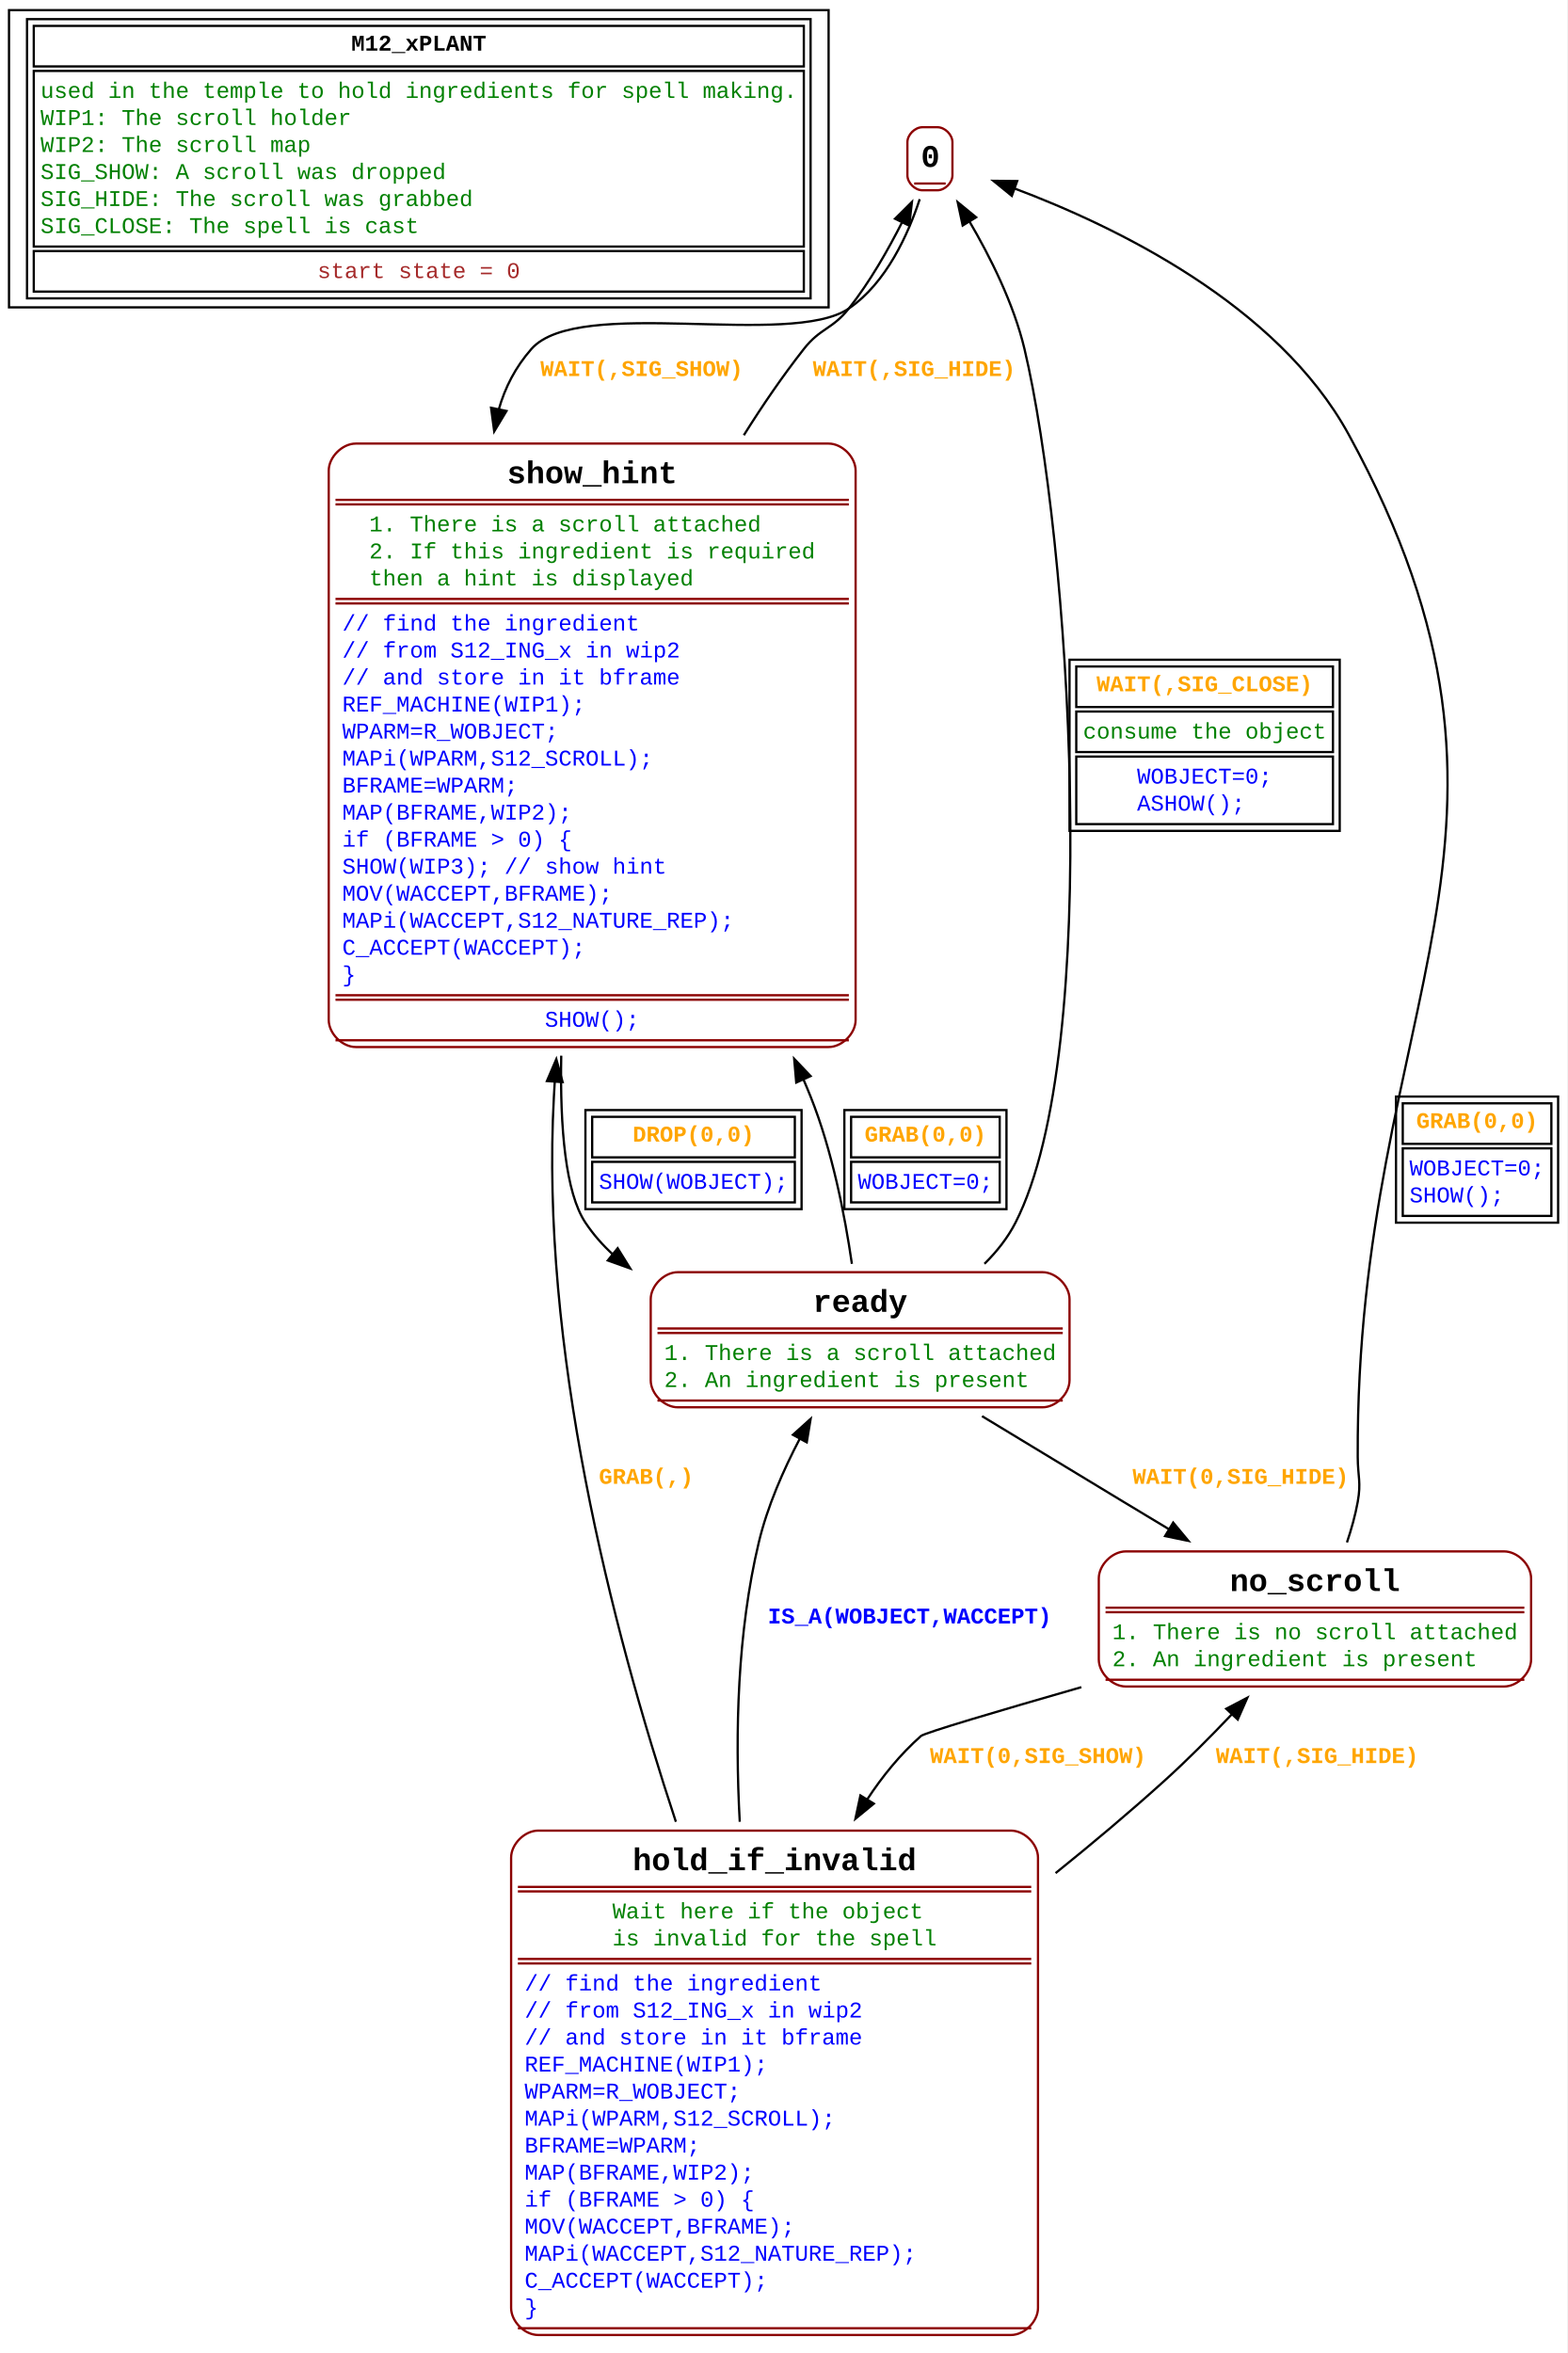
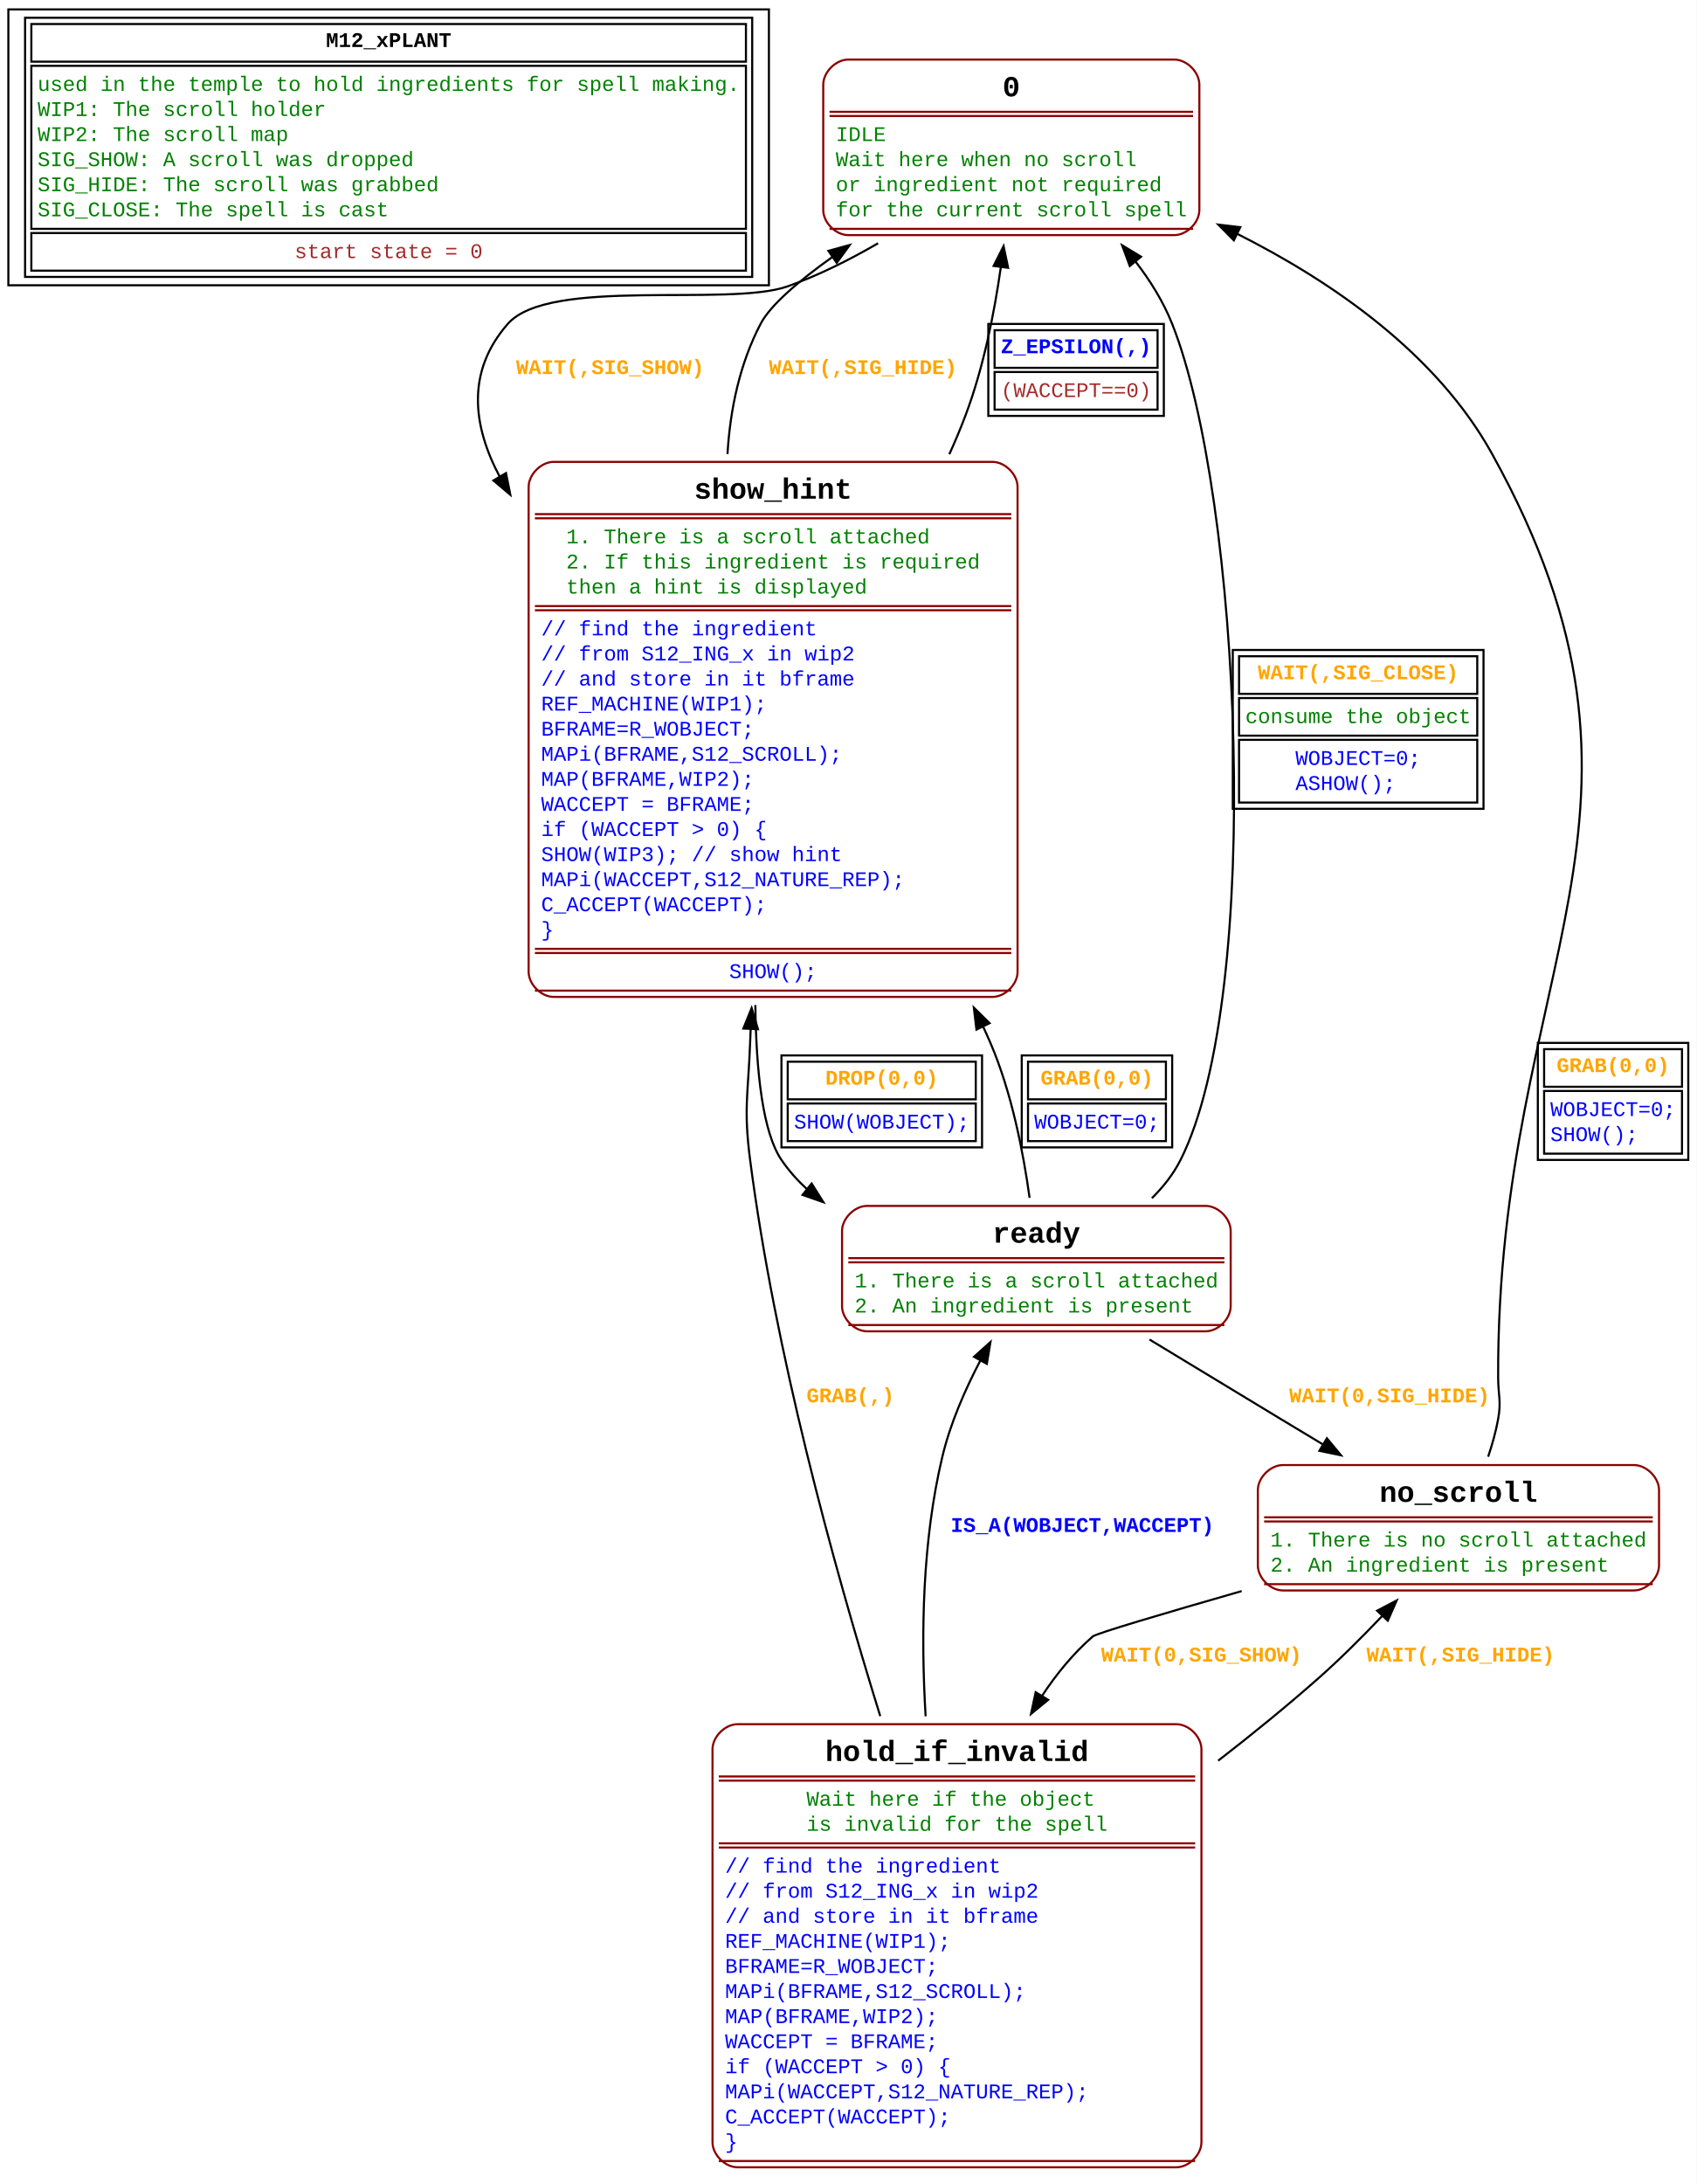
- <svg xmlns="http://www.w3.org/2000/svg" width="696pt" height="1045pt" viewBox="0.00 0.00 696.00 1045.00">
+ <svg xmlns="http://www.w3.org/2000/svg" width="812pt" height="1045pt" viewBox="0.00 0.00 812.00 1045.00">
  <g id="graph0" class="graph" transform="scale(1 1) rotate(0) translate(4 1041)">
-     <polygon fill="white" stroke="none" points="-4,4 -4,-1041 692,-1041 692,4 -4,4" />
+     <polygon fill="white" stroke="none" points="-4,4 -4,-1041 808,-1041 808,4 -4,4" />
    <g id="node1" class="node">
      <polygon fill="none" stroke="black" points="0,-904.5 0,-1036.5 364,-1036.5 364,-904.5 0,-904.5" />
      <polygon fill="none" stroke="black" points="11,-1011.5 11,-1029.5 353,-1029.5 353,-1011.5 11,-1011.5" />
      <text text-anchor="start" x="152" y="-1018.5" font-family="Courier New" font-weight="bold" font-size="10.00">M12_xPLANT</text>
      <polygon fill="none" stroke="black" points="11,-931.5 11,-1009.5 353,-1009.5 353,-931.5 11,-931.5" />
      <text text-anchor="start" x="14" y="-997.5" font-family="Courier New" font-size="10.00" fill="green">used in the temple to hold ingredients for spell making.</text>
      <text text-anchor="start" x="14" y="-985.5" font-family="Courier New" font-size="10.00" fill="green">WIP1: The scroll holder</text>
      <text text-anchor="start" x="14" y="-973.5" font-family="Courier New" font-size="10.00" fill="green">WIP2: The scroll map</text>
      <text text-anchor="start" x="14" y="-961.5" font-family="Courier New" font-size="10.00" fill="green">SIG_SHOW: A scroll was dropped</text>
      <text text-anchor="start" x="14" y="-949.5" font-family="Courier New" font-size="10.00" fill="green">SIG_HIDE: The scroll was grabbed</text>
      <text text-anchor="start" x="14" y="-937.5" font-family="Courier New" font-size="10.00" fill="green">SIG_CLOSE: The spell is cast</text>
      <polygon fill="none" stroke="black" points="11,-911.5 11,-929.5 353,-929.5 353,-911.5 11,-911.5" />
      <text text-anchor="start" x="136.99" y="-917.5" font-family="Courier New" font-size="10.00" fill="brown">start state = 0</text>
      <polygon fill="none" stroke="black" points="8,-908.5 8,-1032.5 356,-1032.5 356,-908.5 8,-908.5" />
    </g>
    <g id="node2" class="node">
-       <polyline fill="none" stroke="darkred" points="402,-959.5 416,-959.5" />
-       <text text-anchor="start" x="405" y="-966.9" font-family="Courier New" font-weight="bold" font-size="14.00">0</text>
-       <path fill="none" stroke="darkred" d="M405.67,-956.5C405.67,-956.5 412.33,-956.5 412.33,-956.5 415.67,-956.5 419,-959.83 419,-963.17 419,-963.17 419,-977.83 419,-977.83 419,-981.17 415.67,-984.5 412.33,-984.5 412.33,-984.5 405.67,-984.5 405.67,-984.5 402.33,-984.5 399,-981.17 399,-977.83 399,-977.83 399,-963.17 399,-963.17 399,-959.83 402.33,-956.5 405.67,-956.5" />
+       <polyline fill="none" stroke="darkred" points="393,-987.5 567,-987.5" />
+       <text text-anchor="start" x="475.8" y="-994.9" font-family="Courier New" font-weight="bold" font-size="14.00">0</text>
+       <polyline fill="none" stroke="darkred" points="393,-931.5 567,-931.5" />
+       <polyline fill="none" stroke="darkred" points="567,-985.5 393,-985.5" />
+       <text text-anchor="start" x="396" y="-973.5" font-family="Courier New" font-size="10.00" fill="green">IDLE</text>
+       <text text-anchor="start" x="396" y="-961.5" font-family="Courier New" font-size="10.00" fill="green">Wait here when no scroll</text>
+       <text text-anchor="start" x="396" y="-949.5" font-family="Courier New" font-size="10.00" fill="green">or ingredient not required </text>
+       <text text-anchor="start" x="396" y="-937.5" font-family="Courier New" font-size="10.00" fill="green">for the current scroll spell</text>
+       <path fill="none" stroke="darkred" d="M402,-928.5C402,-928.5 558,-928.5 558,-928.5 564,-928.5 570,-934.5 570,-940.5 570,-940.5 570,-1000.5 570,-1000.5 570,-1006.5 564,-1012.5 558,-1012.5 558,-1012.5 402,-1012.5 402,-1012.5 396,-1012.5 390,-1006.5 390,-1000.5 390,-1000.5 390,-940.5 390,-940.5 390,-934.5 396,-928.5 402,-928.5" />
    </g>
    <g id="node3" class="node">
-       <polyline fill="none" stroke="darkred" points="145,-819 373,-819" />
-       <text text-anchor="start" x="221.19" y="-826.4" font-family="Courier New" font-weight="bold" font-size="14.00">show_hint</text>
-       <polyline fill="none" stroke="darkred" points="145,-775 373,-775" />
-       <polyline fill="none" stroke="darkred" points="373,-817 145,-817" />
-       <text text-anchor="start" x="159.98" y="-805" font-family="Courier New" font-size="10.00" fill="green">1. There is a scroll attached</text>
-       <text text-anchor="start" x="159.98" y="-793" font-family="Courier New" font-size="10.00" fill="green">2. If this ingredient is required</text>
-       <text text-anchor="start" x="159.98" y="-781" font-family="Courier New" font-size="10.00" fill="green">   then a hint is displayed</text>
-       <polyline fill="none" stroke="darkred" points="145,-599 373,-599" />
-       <polyline fill="none" stroke="darkred" points="373,-773 145,-773" />
-       <text text-anchor="start" x="148" y="-761" font-family="Courier New" font-size="10.00" fill="blue">// find the ingredient</text>
-       <text text-anchor="start" x="148" y="-749" font-family="Courier New" font-size="10.00" fill="blue">// from S12_ING_x in wip2</text>
-       <text text-anchor="start" x="148" y="-737" font-family="Courier New" font-size="10.00" fill="blue">// and store in it bframe</text>
-       <text text-anchor="start" x="148" y="-725" font-family="Courier New" font-size="10.00" fill="blue">REF_MACHINE(WIP1);</text>
-       <text text-anchor="start" x="148" y="-713" font-family="Courier New" font-size="10.00" fill="blue">WPARM=R_WOBJECT;</text>
-       <text text-anchor="start" x="148" y="-701" font-family="Courier New" font-size="10.00" fill="blue">MAPi(WPARM,S12_SCROLL);</text>
-       <text text-anchor="start" x="148" y="-689" font-family="Courier New" font-size="10.00" fill="blue">BFRAME=WPARM;</text>
-       <text text-anchor="start" x="148" y="-677" font-family="Courier New" font-size="10.00" fill="blue">MAP(BFRAME,WIP2);</text>
-       <text text-anchor="start" x="148" y="-665" font-family="Courier New" font-size="10.00" fill="blue">if (BFRAME &gt; 0) {</text>
-       <text text-anchor="start" x="148" y="-653" font-family="Courier New" font-size="10.00" fill="blue">        SHOW(WIP3); // show hint</text>
-       <text text-anchor="start" x="148" y="-641" font-family="Courier New" font-size="10.00" fill="blue">        MOV(WACCEPT,BFRAME);</text>
-       <text text-anchor="start" x="148" y="-629" font-family="Courier New" font-size="10.00" fill="blue">        MAPi(WACCEPT,S12_NATURE_REP);</text>
-       <text text-anchor="start" x="148" y="-617" font-family="Courier New" font-size="10.00" fill="blue">        C_ACCEPT(WACCEPT);</text>
-       <text text-anchor="start" x="148" y="-605" font-family="Courier New" font-size="10.00" fill="blue">}</text>
-       <polyline fill="none" stroke="darkred" points="145,-579 373,-579" />
-       <polyline fill="none" stroke="darkred" points="373,-597 145,-597" />
-       <text text-anchor="start" x="238" y="-585" font-family="Courier New" font-size="10.00" fill="blue">SHOW();</text>
-       <path fill="none" stroke="darkred" d="M154,-576C154,-576 364,-576 364,-576 370,-576 376,-582 376,-588 376,-588 376,-832 376,-832 376,-838 370,-844 364,-844 364,-844 154,-844 154,-844 148,-844 142,-838 142,-832 142,-832 142,-588 142,-588 142,-582 148,-576 154,-576" />
+       <polyline fill="none" stroke="darkred" points="252,-795 480,-795" />
+       <text text-anchor="start" x="328.19" y="-802.4" font-family="Courier New" font-weight="bold" font-size="14.00">show_hint</text>
+       <polyline fill="none" stroke="darkred" points="252,-751 480,-751" />
+       <polyline fill="none" stroke="darkred" points="480,-793 252,-793" />
+       <text text-anchor="start" x="266.98" y="-781" font-family="Courier New" font-size="10.00" fill="green">1. There is a scroll attached</text>
+       <text text-anchor="start" x="266.98" y="-769" font-family="Courier New" font-size="10.00" fill="green">2. If this ingredient is required</text>
+       <text text-anchor="start" x="266.98" y="-757" font-family="Courier New" font-size="10.00" fill="green">   then a hint is displayed</text>
+       <polyline fill="none" stroke="darkred" points="252,-587 480,-587" />
+       <polyline fill="none" stroke="darkred" points="480,-749 252,-749" />
+       <text text-anchor="start" x="255" y="-737" font-family="Courier New" font-size="10.00" fill="blue">// find the ingredient</text>
+       <text text-anchor="start" x="255" y="-725" font-family="Courier New" font-size="10.00" fill="blue">// from S12_ING_x in wip2</text>
+       <text text-anchor="start" x="255" y="-713" font-family="Courier New" font-size="10.00" fill="blue">// and store in it bframe</text>
+       <text text-anchor="start" x="255" y="-701" font-family="Courier New" font-size="10.00" fill="blue">REF_MACHINE(WIP1);</text>
+       <text text-anchor="start" x="255" y="-689" font-family="Courier New" font-size="10.00" fill="blue">BFRAME=R_WOBJECT;</text>
+       <text text-anchor="start" x="255" y="-677" font-family="Courier New" font-size="10.00" fill="blue">MAPi(BFRAME,S12_SCROLL);</text>
+       <text text-anchor="start" x="255" y="-665" font-family="Courier New" font-size="10.00" fill="blue">MAP(BFRAME,WIP2);</text>
+       <text text-anchor="start" x="255" y="-653" font-family="Courier New" font-size="10.00" fill="blue">WACCEPT = BFRAME;</text>
+       <text text-anchor="start" x="255" y="-641" font-family="Courier New" font-size="10.00" fill="blue">if (WACCEPT &gt; 0) {</text>
+       <text text-anchor="start" x="255" y="-629" font-family="Courier New" font-size="10.00" fill="blue">        SHOW(WIP3); // show hint</text>
+       <text text-anchor="start" x="255" y="-617" font-family="Courier New" font-size="10.00" fill="blue">        MAPi(WACCEPT,S12_NATURE_REP);</text>
+       <text text-anchor="start" x="255" y="-605" font-family="Courier New" font-size="10.00" fill="blue">        C_ACCEPT(WACCEPT);</text>
+       <text text-anchor="start" x="255" y="-593" font-family="Courier New" font-size="10.00" fill="blue">}</text>
+       <polyline fill="none" stroke="darkred" points="252,-567 480,-567" />
+       <polyline fill="none" stroke="darkred" points="480,-585 252,-585" />
+       <text text-anchor="start" x="345" y="-573" font-family="Courier New" font-size="10.00" fill="blue">SHOW();</text>
+       <path fill="none" stroke="darkred" d="M261,-564C261,-564 471,-564 471,-564 477,-564 483,-570 483,-576 483,-576 483,-808 483,-808 483,-814 477,-820 471,-820 471,-820 261,-820 261,-820 255,-820 249,-814 249,-808 249,-808 249,-576 249,-576 249,-570 255,-564 261,-564" />
    </g>
    <g id="edge1" class="edge">
-       <path fill="none" stroke="black" d="M404.47,-952.54C399.44,-937.22 389.73,-915.39 373,-904 346.89,-886.23 252.87,-909.71 232,-886 224.92,-877.95 220.26,-868.85 217.51,-859.13" />
-       <polygon fill="black" stroke="black" points="220.95,-858.48 215.49,-849.4 214.09,-859.9 220.95,-858.48" />
-       <text text-anchor="start" x="236" y="-874" font-family="Courier New" font-weight="bold" font-size="10.00" fill="orange">WAIT(,SIG_SHOW)</text>
+       <path fill="none" stroke="black" d="M416.24,-924.6C402.5,-916.63 387.67,-909.21 373,-904 344.69,-893.94 258.78,-908.62 239,-886 219.33,-863.51 221.86,-837.77 235.33,-812.58" />
+       <polygon fill="black" stroke="black" points="238.17,-814.65 240.24,-804.26 232.14,-811.09 238.17,-814.65" />
+       <text text-anchor="start" x="243" y="-862" font-family="Courier New" font-weight="bold" font-size="10.00" fill="orange">WAIT(,SIG_SHOW)</text>
    </g>
    <g id="edge11" class="edge">
-       <path fill="none" stroke="black" d="M326.35,-847.71C334.71,-861.06 343.63,-874.06 353,-886 360.38,-895.41 365.57,-894.63 373,-904 382.29,-915.72 390.51,-930.16 396.74,-942.5" />
-       <polygon fill="black" stroke="black" points="393.51,-943.85 401.02,-951.32 399.8,-940.79 393.51,-943.85" />
-       <text text-anchor="start" x="357" y="-874" font-family="Courier New" font-weight="bold" font-size="10.00" fill="orange">WAIT(,SIG_HIDE)</text>
+       <path fill="none" stroke="black" d="M344.17,-823.75C345.47,-845.41 350.07,-866.98 360,-886 364.71,-895.02 378.24,-906.57 394.59,-918.19" />
+       <polygon fill="black" stroke="black" points="392.47,-920.98 402.69,-923.78 396.45,-915.22 392.47,-920.98" />
+       <text text-anchor="start" x="364" y="-862" font-family="Courier New" font-weight="bold" font-size="10.00" fill="orange">WAIT(,SIG_HIDE)</text>
+     </g>
+     <g id="edge12" class="edge">
+       <path fill="none" stroke="black" d="M450.34,-823.64C453.11,-829.75 455.69,-835.89 458,-842 466.57,-864.64 471.83,-890.82 475.04,-913.54" />
+       <polygon fill="black" stroke="black" points="471.54,-913.77 476.3,-923.23 478.48,-912.86 471.54,-913.77" />
+       <polygon fill="none" stroke="black" points="472,-865 472,-883 550,-883 550,-865 472,-865" />
+       <text text-anchor="start" x="475" y="-872" font-family="Courier New" font-weight="bold" font-size="10.00" fill="blue">Z_EPSILON(,)</text>
+       <polygon fill="none" stroke="black" points="472,-845 472,-863 550,-863 550,-845 472,-845" />
+       <text text-anchor="start" x="475" y="-851" font-family="Courier New" font-size="10.00" fill="brown">(WACCEPT==0)</text>
+       <polygon fill="none" stroke="black" points="469,-842 469,-886 553,-886 553,-842 469,-842" />
    </g>
    <g id="node5" class="node">
-       <polyline fill="none" stroke="darkred" points="288,-451 468,-451" />
-       <text text-anchor="start" x="357" y="-458.4" font-family="Courier New" font-weight="bold" font-size="14.00">ready</text>
-       <polyline fill="none" stroke="darkred" points="288,-419 468,-419" />
-       <polyline fill="none" stroke="darkred" points="468,-449 288,-449" />
-       <text text-anchor="start" x="291" y="-437" font-family="Courier New" font-size="10.00" fill="green">1. There is a scroll attached</text>
-       <text text-anchor="start" x="291" y="-425" font-family="Courier New" font-size="10.00" fill="green">2. An ingredient is present</text>
-       <path fill="none" stroke="darkred" d="M297,-416C297,-416 459,-416 459,-416 465,-416 471,-422 471,-428 471,-428 471,-464 471,-464 471,-470 465,-476 459,-476 459,-476 297,-476 297,-476 291,-476 285,-470 285,-464 285,-464 285,-428 285,-428 285,-422 291,-416 297,-416" />
+       <polyline fill="none" stroke="darkred" points="402,-439 582,-439" />
+       <text text-anchor="start" x="471" y="-446.4" font-family="Courier New" font-weight="bold" font-size="14.00">ready</text>
+       <polyline fill="none" stroke="darkred" points="402,-407 582,-407" />
+       <polyline fill="none" stroke="darkred" points="582,-437 402,-437" />
+       <text text-anchor="start" x="405" y="-425" font-family="Courier New" font-size="10.00" fill="green">1. There is a scroll attached</text>
+       <text text-anchor="start" x="405" y="-413" font-family="Courier New" font-size="10.00" fill="green">2. An ingredient is present</text>
+       <path fill="none" stroke="darkred" d="M411,-404C411,-404 573,-404 573,-404 579,-404 585,-410 585,-416 585,-416 585,-452 585,-452 585,-458 579,-464 573,-464 573,-464 411,-464 411,-464 405,-464 399,-458 399,-452 399,-452 399,-416 399,-416 399,-410 405,-404 411,-404" />
    </g>
    <g id="edge10" class="edge">
-       <path fill="none" stroke="black" d="M245.26,-572.16C244.67,-540.05 247.14,-511.3 256,-498 259.5,-492.75 263.65,-488.03 268.28,-483.8" />
-       <polygon fill="black" stroke="black" points="270.32,-486.65 275.91,-477.65 265.93,-481.2 270.32,-486.65" />
-       <polygon fill="none" stroke="black" points="259,-527 259,-545 349,-545 349,-527 259,-527" />
-       <text text-anchor="start" x="277" y="-534" font-family="Courier New" font-weight="bold" font-size="10.00" fill="orange">DROP(0,0)</text>
-       <polygon fill="none" stroke="black" points="259,-507 259,-525 349,-525 349,-507 259,-507" />
-       <text text-anchor="start" x="262" y="-513" font-family="Courier New" font-size="10.00" fill="blue">SHOW(WOBJECT);</text>
-       <polygon fill="none" stroke="black" points="256,-504 256,-548 352,-548 352,-504 256,-504" />
+       <path fill="none" stroke="black" d="M357.51,-560.1C357.88,-528.03 361.07,-499.14 370,-486 373.55,-480.78 377.74,-476.09 382.41,-471.88" />
+       <polygon fill="black" stroke="black" points="384.45,-474.73 390.08,-465.76 380.08,-469.26 384.45,-474.73" />
+       <polygon fill="none" stroke="black" points="373,-515 373,-533 463,-533 463,-515 373,-515" />
+       <text text-anchor="start" x="391" y="-522" font-family="Courier New" font-weight="bold" font-size="10.00" fill="orange">DROP(0,0)</text>
+       <polygon fill="none" stroke="black" points="373,-495 373,-513 463,-513 463,-495 373,-495" />
+       <text text-anchor="start" x="376" y="-501" font-family="Courier New" font-size="10.00" fill="blue">SHOW(WOBJECT);</text>
+       <polygon fill="none" stroke="black" points="370,-492 370,-536 466,-536 466,-492 370,-492" />
    </g>
    <g id="node4" class="node">
-       <polyline fill="none" stroke="darkred" points="226,-203 454,-203" />
-       <text text-anchor="start" x="276.99" y="-210.4" font-family="Courier New" font-weight="bold" font-size="14.00">hold_if_invalid</text>
-       <polyline fill="none" stroke="darkred" points="226,-171 454,-171" />
-       <polyline fill="none" stroke="darkred" points="454,-201 226,-201" />
-       <text text-anchor="start" x="267.99" y="-189" font-family="Courier New" font-size="10.00" fill="green">Wait here if the object</text>
-       <text text-anchor="start" x="267.99" y="-177" font-family="Courier New" font-size="10.00" fill="green">is invalid for the spell</text>
-       <polyline fill="none" stroke="darkred" points="226,-7 454,-7" />
-       <polyline fill="none" stroke="darkred" points="454,-169 226,-169" />
-       <text text-anchor="start" x="229" y="-157" font-family="Courier New" font-size="10.00" fill="blue">// find the ingredient</text>
-       <text text-anchor="start" x="229" y="-145" font-family="Courier New" font-size="10.00" fill="blue">// from S12_ING_x in wip2</text>
-       <text text-anchor="start" x="229" y="-133" font-family="Courier New" font-size="10.00" fill="blue">// and store in it bframe</text>
-       <text text-anchor="start" x="229" y="-121" font-family="Courier New" font-size="10.00" fill="blue">REF_MACHINE(WIP1);</text>
-       <text text-anchor="start" x="229" y="-109" font-family="Courier New" font-size="10.00" fill="blue">WPARM=R_WOBJECT;</text>
-       <text text-anchor="start" x="229" y="-97" font-family="Courier New" font-size="10.00" fill="blue">MAPi(WPARM,S12_SCROLL);</text>
-       <text text-anchor="start" x="229" y="-85" font-family="Courier New" font-size="10.00" fill="blue">BFRAME=WPARM;</text>
-       <text text-anchor="start" x="229" y="-73" font-family="Courier New" font-size="10.00" fill="blue">MAP(BFRAME,WIP2);</text>
-       <text text-anchor="start" x="229" y="-61" font-family="Courier New" font-size="10.00" fill="blue">if (BFRAME &gt; 0) {</text>
-       <text text-anchor="start" x="229" y="-49" font-family="Courier New" font-size="10.00" fill="blue">        MOV(WACCEPT,BFRAME);</text>
-       <text text-anchor="start" x="229" y="-37" font-family="Courier New" font-size="10.00" fill="blue">        MAPi(WACCEPT,S12_NATURE_REP);</text>
-       <text text-anchor="start" x="229" y="-25" font-family="Courier New" font-size="10.00" fill="blue">        C_ACCEPT(WACCEPT);</text>
-       <text text-anchor="start" x="229" y="-13" font-family="Courier New" font-size="10.00" fill="blue">}</text>
-       <path fill="none" stroke="darkred" d="M235,-4C235,-4 445,-4 445,-4 451,-4 457,-10 457,-16 457,-16 457,-216 457,-216 457,-222 451,-228 445,-228 445,-228 235,-228 235,-228 229,-228 223,-222 223,-216 223,-216 223,-16 223,-16 223,-10 229,-4 235,-4" />
+       <polyline fill="none" stroke="darkred" points="340,-191 568,-191" />
+       <text text-anchor="start" x="390.99" y="-198.4" font-family="Courier New" font-weight="bold" font-size="14.00">hold_if_invalid</text>
+       <polyline fill="none" stroke="darkred" points="340,-159 568,-159" />
+       <polyline fill="none" stroke="darkred" points="568,-189 340,-189" />
+       <text text-anchor="start" x="381.99" y="-177" font-family="Courier New" font-size="10.00" fill="green">Wait here if the object</text>
+       <text text-anchor="start" x="381.99" y="-165" font-family="Courier New" font-size="10.00" fill="green">is invalid for the spell</text>
+       <polyline fill="none" stroke="darkred" points="340,-7 568,-7" />
+       <polyline fill="none" stroke="darkred" points="568,-157 340,-157" />
+       <text text-anchor="start" x="343" y="-145" font-family="Courier New" font-size="10.00" fill="blue">// find the ingredient</text>
+       <text text-anchor="start" x="343" y="-133" font-family="Courier New" font-size="10.00" fill="blue">// from S12_ING_x in wip2</text>
+       <text text-anchor="start" x="343" y="-121" font-family="Courier New" font-size="10.00" fill="blue">// and store in it bframe</text>
+       <text text-anchor="start" x="343" y="-109" font-family="Courier New" font-size="10.00" fill="blue">REF_MACHINE(WIP1);</text>
+       <text text-anchor="start" x="343" y="-97" font-family="Courier New" font-size="10.00" fill="blue">BFRAME=R_WOBJECT;</text>
+       <text text-anchor="start" x="343" y="-85" font-family="Courier New" font-size="10.00" fill="blue">MAPi(BFRAME,S12_SCROLL);</text>
+       <text text-anchor="start" x="343" y="-73" font-family="Courier New" font-size="10.00" fill="blue">MAP(BFRAME,WIP2);</text>
+       <text text-anchor="start" x="343" y="-61" font-family="Courier New" font-size="10.00" fill="blue">WACCEPT = BFRAME;</text>
+       <text text-anchor="start" x="343" y="-49" font-family="Courier New" font-size="10.00" fill="blue">if (WACCEPT &gt; 0) {</text>
+       <text text-anchor="start" x="343" y="-37" font-family="Courier New" font-size="10.00" fill="blue">        MAPi(WACCEPT,S12_NATURE_REP);</text>
+       <text text-anchor="start" x="343" y="-25" font-family="Courier New" font-size="10.00" fill="blue">        C_ACCEPT(WACCEPT);</text>
+       <text text-anchor="start" x="343" y="-13" font-family="Courier New" font-size="10.00" fill="blue">}</text>
+       <path fill="none" stroke="darkred" d="M349,-4C349,-4 559,-4 559,-4 565,-4 571,-10 571,-16 571,-16 571,-204 571,-204 571,-210 565,-216 559,-216 559,-216 349,-216 349,-216 343,-216 337,-210 337,-204 337,-204 337,-16 337,-16 337,-10 343,-4 349,-4" />
    </g>
    <g id="edge2" class="edge">
-       <path fill="none" stroke="black" d="M296.18,-231.92C267.33,-319.2 235.92,-442.79 242,-554 242.12,-556.23 242.25,-558.48 242.39,-560.74" />
-       <polygon fill="black" stroke="black" points="238.9,-560.89 243.07,-570.63 245.88,-560.42 238.9,-560.89" />
-       <text text-anchor="start" x="262" y="-382" font-family="Courier New" font-weight="bold" font-size="10.00" fill="orange">GRAB(,)</text>
+       <path fill="none" stroke="black" d="M417.28,-219.86C394.29,-293.92 366.85,-394.69 355,-486 351.8,-510.68 354.08,-517.13 355,-542 355.08,-544.24 355.17,-546.49 355.27,-548.76" />
+       <polygon fill="black" stroke="black" points="351.77,-548.87 355.73,-558.7 358.76,-548.55 351.77,-548.87" />
+       <text text-anchor="start" x="382" y="-370" font-family="Courier New" font-weight="bold" font-size="10.00" fill="orange">GRAB(,)</text>
    </g>
    <g id="edge3" class="edge">
-       <path fill="none" stroke="black" d="M324.54,-231.92C322.37,-271.68 323.52,-316.23 333,-356 336.78,-371.86 343.87,-388.09 351.32,-402.27" />
-       <polygon fill="black" stroke="black" points="348.16,-403.79 356.03,-410.88 354.3,-400.43 348.16,-403.79" />
-       <text text-anchor="start" x="337" y="-320" font-family="Courier New" font-weight="bold" font-size="10.00" fill="blue">IS_A(WOBJECT,WACCEPT)</text>
+       <path fill="none" stroke="black" d="M439,-219.79C436.61,-259.36 437.5,-304.14 447,-344 450.78,-359.86 457.87,-376.09 465.32,-390.27" />
+       <polygon fill="black" stroke="black" points="462.16,-391.79 470.03,-398.88 468.3,-388.43 462.16,-391.79" />
+       <text text-anchor="start" x="451" y="-308" font-family="Courier New" font-weight="bold" font-size="10.00" fill="blue">IS_A(WOBJECT,WACCEPT)</text>
    </g>
    <g id="node6" class="node">
-       <polyline fill="none" stroke="darkred" points="487,-327 673,-327" />
-       <text text-anchor="start" x="542.19" y="-334.4" font-family="Courier New" font-weight="bold" font-size="14.00">no_scroll</text>
-       <polyline fill="none" stroke="darkred" points="487,-295 673,-295" />
-       <polyline fill="none" stroke="darkred" points="673,-325 487,-325" />
-       <text text-anchor="start" x="490" y="-313" font-family="Courier New" font-size="10.00" fill="green">1. There is no scroll attached</text>
-       <text text-anchor="start" x="490" y="-301" font-family="Courier New" font-size="10.00" fill="green">2. An ingredient is present</text>
-       <path fill="none" stroke="darkred" d="M496,-292C496,-292 664,-292 664,-292 670,-292 676,-298 676,-304 676,-304 676,-340 676,-340 676,-346 670,-352 664,-352 664,-352 496,-352 496,-352 490,-352 484,-346 484,-340 484,-340 484,-304 484,-304 484,-298 490,-292 496,-292" />
+       <polyline fill="none" stroke="darkred" points="601,-315 787,-315" />
+       <text text-anchor="start" x="656.19" y="-322.4" font-family="Courier New" font-weight="bold" font-size="14.00">no_scroll</text>
+       <polyline fill="none" stroke="darkred" points="601,-283 787,-283" />
+       <polyline fill="none" stroke="darkred" points="787,-313 601,-313" />
+       <text text-anchor="start" x="604" y="-301" font-family="Courier New" font-size="10.00" fill="green">1. There is no scroll attached</text>
+       <text text-anchor="start" x="604" y="-289" font-family="Courier New" font-size="10.00" fill="green">2. An ingredient is present</text>
+       <path fill="none" stroke="darkred" d="M610,-280C610,-280 778,-280 778,-280 784,-280 790,-286 790,-292 790,-292 790,-328 790,-328 790,-334 784,-340 778,-340 778,-340 610,-340 610,-340 604,-340 598,-334 598,-328 598,-328 598,-292 598,-292 598,-286 604,-280 610,-280" />
    </g>
    <g id="edge4" class="edge">
-       <path fill="none" stroke="black" d="M464.81,-209.12C481.35,-222.43 497.82,-236.28 513,-250 523.22,-259.23 533.7,-269.76 543.24,-279.82" />
-       <polygon fill="black" stroke="black" points="540.6,-282.12 549.98,-287.03 545.71,-277.33 540.6,-282.12" />
-       <text text-anchor="start" x="536" y="-258" font-family="Courier New" font-weight="bold" font-size="10.00" fill="orange">WAIT(,SIG_HIDE)</text>
+       <path fill="none" stroke="black" d="M579,-198.54C595.51,-211.32 611.92,-224.68 627,-238 637.42,-247.21 648.04,-257.8 657.66,-267.95" />
+       <polygon fill="black" stroke="black" points="655.07,-270.31 664.45,-275.23 660.19,-265.53 655.07,-270.31" />
+       <text text-anchor="start" x="650" y="-246" font-family="Courier New" font-weight="bold" font-size="10.00" fill="orange">WAIT(,SIG_HIDE)</text>
    </g>
    <g id="edge9" class="edge">
-       <path fill="none" stroke="black" d="M433.22,-479.72C438.72,-485.14 443.54,-491.24 447,-498 486.25,-574.78 470.91,-802.1 451,-886 446.2,-906.2 435.71,-927.07 426.41,-942.9" />
-       <polygon fill="black" stroke="black" points="423.55,-940.85 421.33,-951.21 429.53,-944.5 423.55,-940.85" />
-       <polygon fill="none" stroke="black" points="474,-727 474,-745 588,-745 588,-727 474,-727" />
-       <text text-anchor="start" x="482.99" y="-734" font-family="Courier New" font-weight="bold" font-size="10.00" fill="orange">WAIT(,SIG_CLOSE)</text>
-       <polygon fill="none" stroke="black" points="474,-707 474,-725 588,-725 588,-707 474,-707" />
-       <text text-anchor="start" x="477" y="-713" font-family="Courier New" font-size="10.00" fill="green">consume the object</text>
-       <polygon fill="none" stroke="black" points="474,-675 474,-705 588,-705 588,-675 474,-675" />
-       <text text-anchor="start" x="501" y="-693" font-family="Courier New" font-size="10.00" fill="blue">WOBJECT=0;</text>
-       <text text-anchor="start" x="501" y="-681" font-family="Courier New" font-size="10.00" fill="blue">ASHOW();</text>
-       <polygon fill="none" stroke="black" points="471,-672 471,-748 591,-748 591,-672 471,-672" />
+       <path fill="none" stroke="black" d="M547.29,-467.69C552.78,-473.11 557.58,-479.22 561,-486 601.03,-565.37 589.83,-803.39 557,-886 552.75,-896.69 546.44,-906.85 539.22,-916.16" />
+       <polygon fill="black" stroke="black" points="536.71,-913.71 533.03,-923.65 542.1,-918.17 536.71,-913.71" />
+       <polygon fill="none" stroke="black" points="589,-709 589,-727 703,-727 703,-709 589,-709" />
+       <text text-anchor="start" x="597.99" y="-716" font-family="Courier New" font-weight="bold" font-size="10.00" fill="orange">WAIT(,SIG_CLOSE)</text>
+       <polygon fill="none" stroke="black" points="589,-689 589,-707 703,-707 703,-689 589,-689" />
+       <text text-anchor="start" x="592" y="-695" font-family="Courier New" font-size="10.00" fill="green">consume the object</text>
+       <polygon fill="none" stroke="black" points="589,-657 589,-687 703,-687 703,-657 589,-657" />
+       <text text-anchor="start" x="616" y="-675" font-family="Courier New" font-size="10.00" fill="blue">WOBJECT=0;</text>
+       <text text-anchor="start" x="616" y="-663" font-family="Courier New" font-size="10.00" fill="blue">ASHOW();</text>
+       <polygon fill="none" stroke="black" points="586,-654 586,-730 706,-730 706,-654 586,-654" />
    </g>
    <g id="edge7" class="edge">
-       <path fill="none" stroke="black" d="M374.35,-479.71C371.2,-501.36 365.59,-530.06 356,-554 354.94,-556.64 353.84,-559.29 352.69,-561.94" />
-       <polygon fill="black" stroke="black" points="349.63,-560.22 348.71,-570.78 356.01,-563.1 349.63,-560.22" />
-       <polygon fill="none" stroke="black" points="374,-527 374,-545 440,-545 440,-527 374,-527" />
-       <text text-anchor="start" x="380" y="-534" font-family="Courier New" font-weight="bold" font-size="10.00" fill="orange">GRAB(0,0)</text>
-       <polygon fill="none" stroke="black" points="374,-507 374,-525 440,-525 440,-507 374,-507" />
-       <text text-anchor="start" x="377" y="-513" font-family="Courier New" font-size="10.00" fill="blue">WOBJECT=0;</text>
-       <polygon fill="none" stroke="black" points="371,-504 371,-548 443,-548 443,-504 371,-504" />
+       <path fill="none" stroke="black" d="M488.75,-467.87C485.76,-489.59 480.19,-518.31 470,-542 468.86,-544.66 467.66,-547.33 466.42,-549.99" />
+       <polygon fill="black" stroke="black" points="463.32,-548.35 462.07,-558.87 469.61,-551.43 463.32,-548.35" />
+       <polygon fill="none" stroke="black" points="488,-515 488,-533 554,-533 554,-515 488,-515" />
+       <text text-anchor="start" x="494" y="-522" font-family="Courier New" font-weight="bold" font-size="10.00" fill="orange">GRAB(0,0)</text>
+       <polygon fill="none" stroke="black" points="488,-495 488,-513 554,-513 554,-495 488,-495" />
+       <text text-anchor="start" x="491" y="-501" font-family="Courier New" font-size="10.00" fill="blue">WOBJECT=0;</text>
+       <polygon fill="none" stroke="black" points="485,-492 485,-536 557,-536 557,-492 485,-492" />
    </g>
    <g id="edge8" class="edge">
-       <path fill="none" stroke="black" d="M432.14,-412.07C451.91,-400.06 474.45,-386.4 495,-374 501.69,-369.97 508.67,-365.76 515.64,-361.57" />
-       <polygon fill="black" stroke="black" points="517.04,-364.81 523.81,-356.66 513.44,-358.81 517.04,-364.81" />
-       <text text-anchor="start" x="499" y="-382" font-family="Courier New" font-weight="bold" font-size="10.00" fill="orange">WAIT(0,SIG_HIDE)</text>
+       <path fill="none" stroke="black" d="M546.14,-400.07C565.91,-388.06 588.45,-374.4 609,-362 615.69,-357.97 622.67,-353.76 629.64,-349.57" />
+       <polygon fill="black" stroke="black" points="631.04,-352.81 637.81,-344.66 627.44,-346.81 631.04,-352.81" />
+       <text text-anchor="start" x="613" y="-370" font-family="Courier New" font-weight="bold" font-size="10.00" fill="orange">WAIT(0,SIG_HIDE)</text>
    </g>
    <g id="edge5" class="edge">
-       <path fill="none" stroke="black" d="M594.22,-355.99C596.2,-361.89 597.93,-368.05 599,-374 600.58,-382.75 599.04,-385.11 599,-394 598.11,-595.78 691.83,-670.96 595,-848 563.35,-905.87 490.99,-940.64 446.43,-957.35" />
-       <polygon fill="black" stroke="black" points="445.38,-954.01 437.16,-960.7 447.76,-960.59 445.38,-954.01" />
-       <polygon fill="none" stroke="black" points="619,-533 619,-551 685,-551 685,-533 619,-533" />
-       <text text-anchor="start" x="625" y="-540" font-family="Courier New" font-weight="bold" font-size="10.00" fill="orange">GRAB(0,0)</text>
-       <polygon fill="none" stroke="black" points="619,-501 619,-531 685,-531 685,-501 619,-501" />
-       <text text-anchor="start" x="622" y="-519" font-family="Courier New" font-size="10.00" fill="blue">WOBJECT=0;</text>
-       <text text-anchor="start" x="622" y="-507" font-family="Courier New" font-size="10.00" fill="blue">SHOW();</text>
-       <polygon fill="none" stroke="black" points="616,-498 616,-554 688,-554 688,-498 616,-498" />
+       <path fill="none" stroke="black" d="M708.22,-343.99C710.2,-349.89 711.93,-356.05 713,-362 714.58,-370.75 713.03,-373.11 713,-382 712.33,-578.45 805.35,-652.24 710,-824 683.51,-871.72 634.09,-906.01 587.83,-929.26" />
+       <polygon fill="black" stroke="black" points="586.52,-926 579.07,-933.54 589.59,-932.29 586.52,-926" />
+       <polygon fill="none" stroke="black" points="735,-521 735,-539 801,-539 801,-521 735,-521" />
+       <text text-anchor="start" x="741" y="-528" font-family="Courier New" font-weight="bold" font-size="10.00" fill="orange">GRAB(0,0)</text>
+       <polygon fill="none" stroke="black" points="735,-489 735,-519 801,-519 801,-489 735,-489" />
+       <text text-anchor="start" x="738" y="-507" font-family="Courier New" font-size="10.00" fill="blue">WOBJECT=0;</text>
+       <text text-anchor="start" x="738" y="-495" font-family="Courier New" font-size="10.00" fill="blue">SHOW();</text>
+       <polygon fill="none" stroke="black" points="732,-486 732,-542 804,-542 804,-486 732,-486" />
    </g>
    <g id="edge6" class="edge">
-       <path fill="none" stroke="black" d="M476.25,-291.71C439.46,-281.15 406.63,-271.45 405,-270 395.83,-261.86 387.92,-252.2 381.09,-241.76" />
-       <polygon fill="black" stroke="black" points="384.1,-239.98 375.91,-233.26 378.13,-243.62 384.1,-239.98" />
-       <text text-anchor="start" x="409" y="-258" font-family="Courier New" font-weight="bold" font-size="10.00" fill="orange">WAIT(0,SIG_SHOW)</text>
+       <path fill="none" stroke="black" d="M590.26,-279.7C553.47,-269.14 520.64,-259.44 519,-258 509.58,-249.76 501.47,-239.89 494.49,-229.22" />
+       <polygon fill="black" stroke="black" points="497.64,-227.65 489.44,-220.94 491.66,-231.3 497.64,-227.65" />
+       <text text-anchor="start" x="523" y="-246" font-family="Courier New" font-weight="bold" font-size="10.00" fill="orange">WAIT(0,SIG_SHOW)</text>
    </g>
  </g>
</svg>
